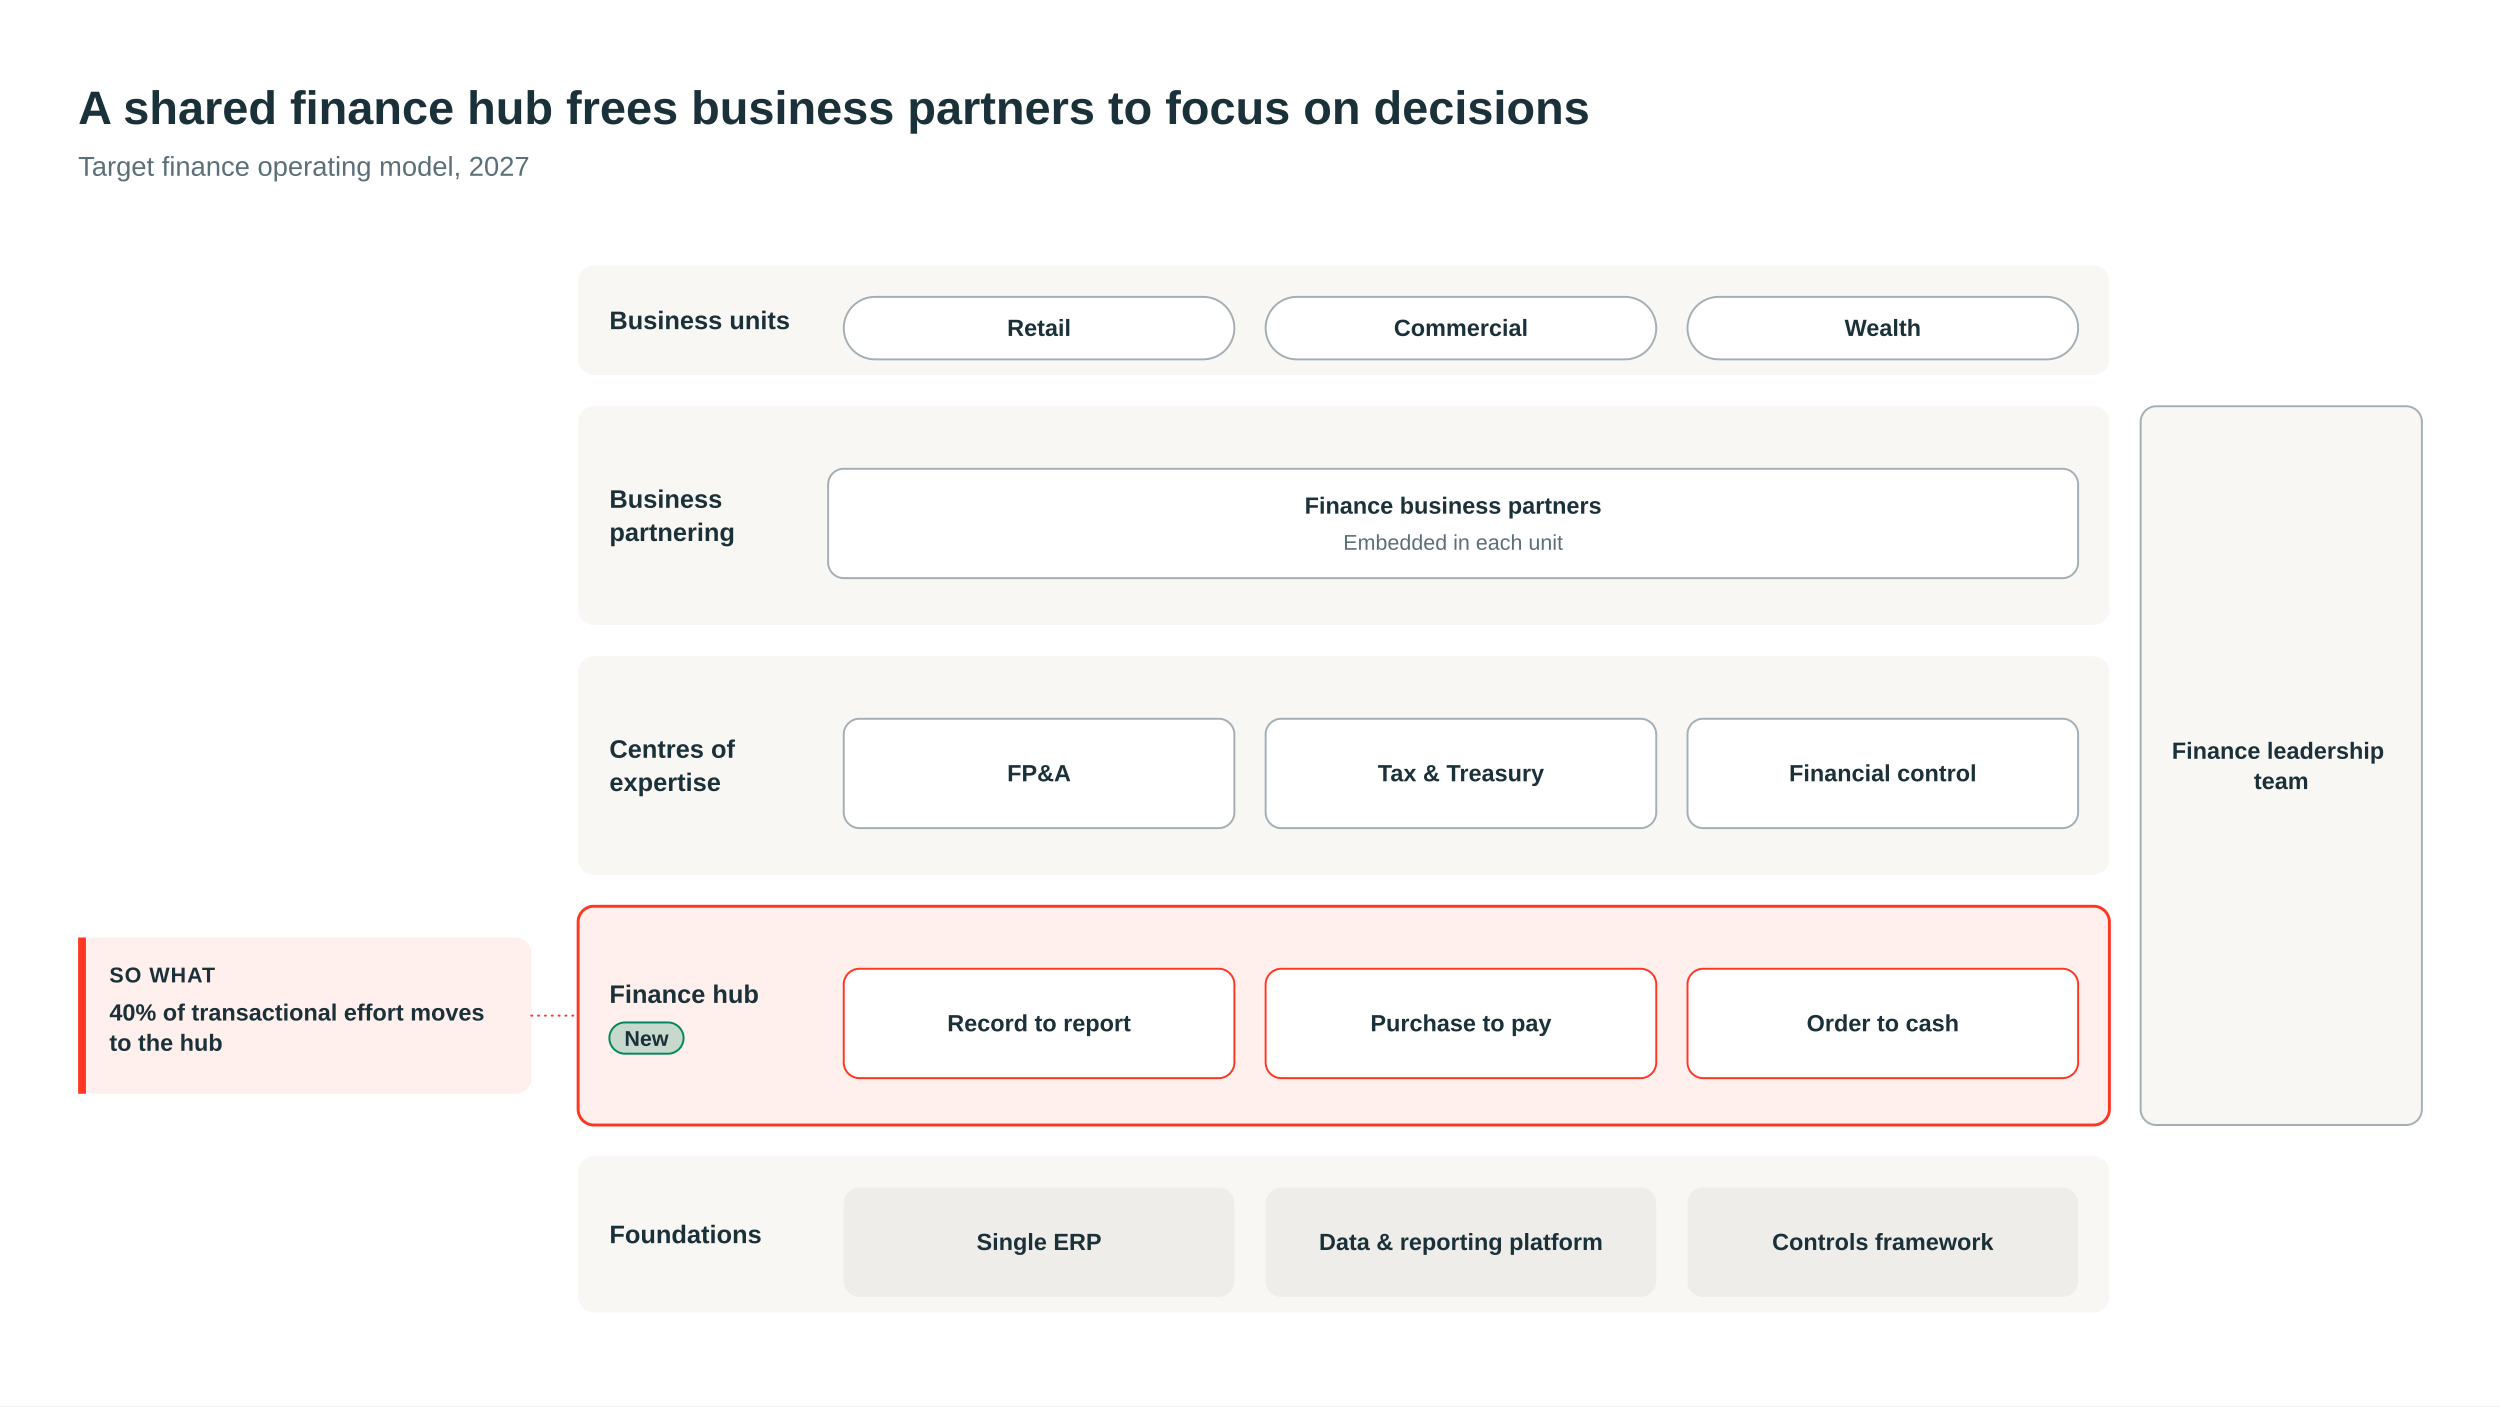
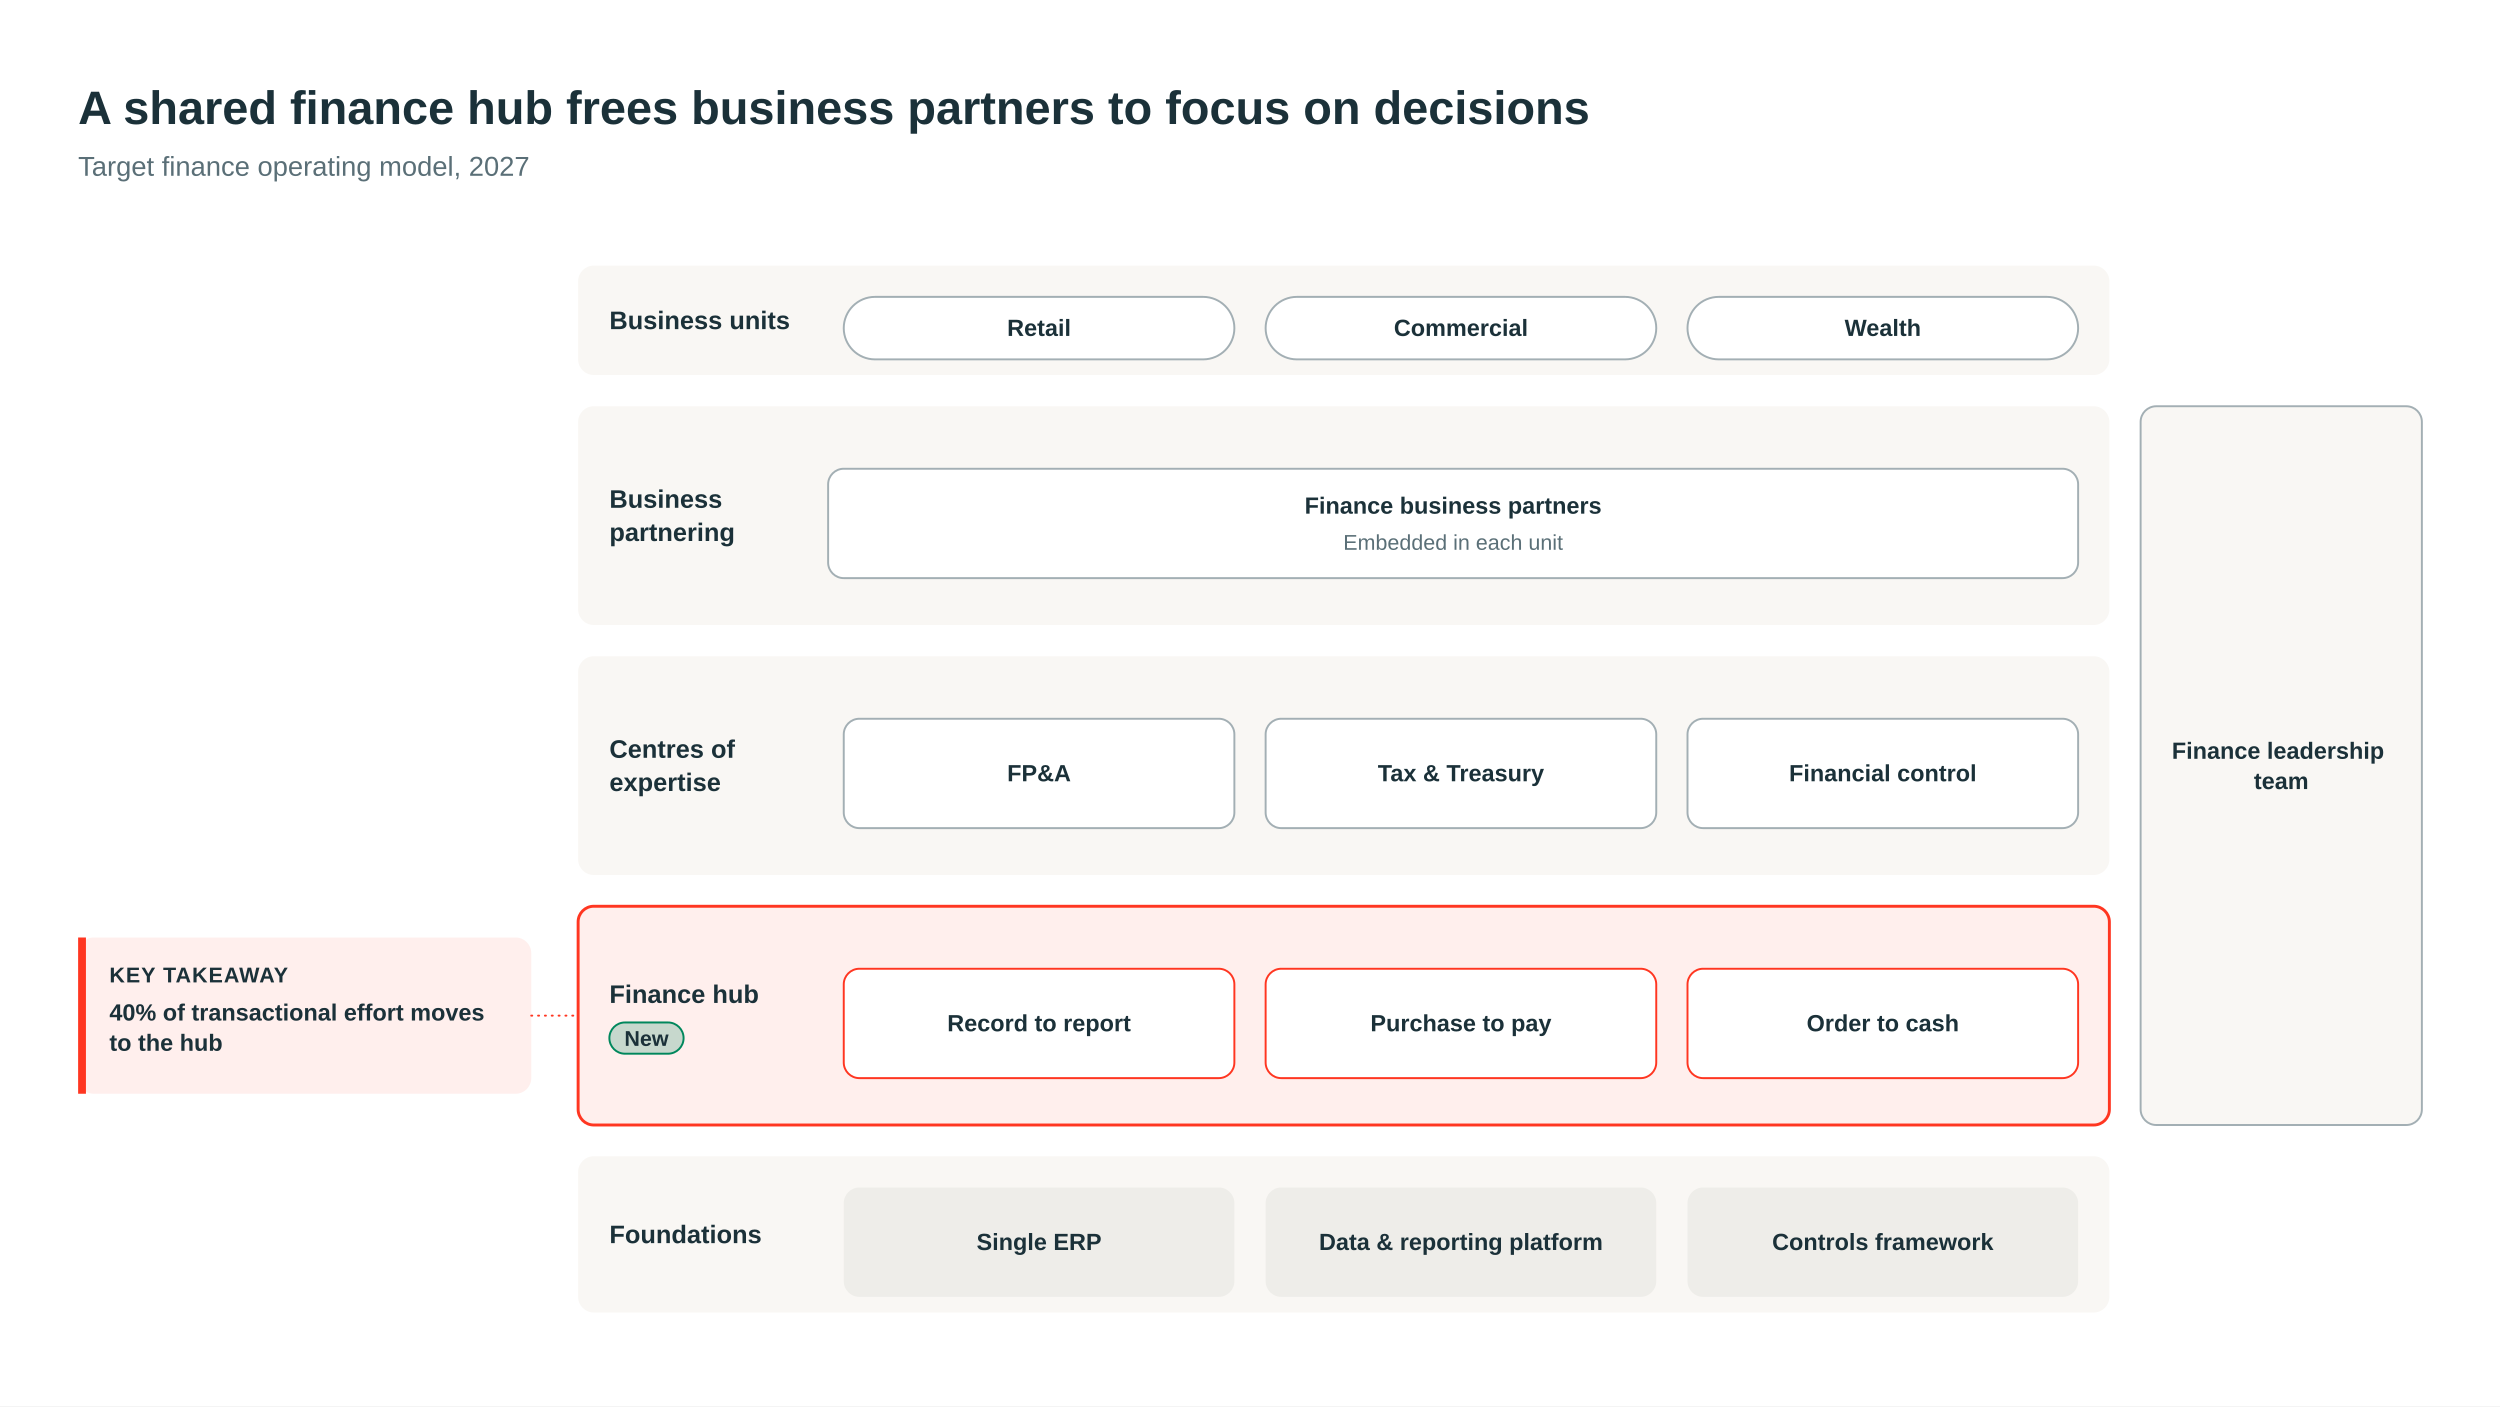
<svg xmlns="http://www.w3.org/2000/svg" width="1280" height="720" viewBox="0 0 1280 720" role="img" aria-labelledby="ds-svg-title ds-svg-desc" data-generator="diagram-studio 1.0.0" data-type="operating-model" data-theme="databricks" data-altitude="executive">
  <rect id="ds-background" data-role="background" width="1280" height="720" fill="#FFFFFF" />
  <text id="ds-title" data-role="title" font-family="'DM Sans', 'Helvetica Neue', Arial, sans-serif" font-size="24" font-weight="700" fill="#1B3139">
    <tspan x="40" y="63.5">A shared finance hub frees business partners to focus on decisions</tspan>
  </text>
  <text id="ds-subtitle" data-role="subtitle" font-family="'DM Sans', 'Helvetica Neue', Arial, sans-serif" font-size="14" font-weight="400" fill="#5A6F77">
    <tspan x="40" y="90">Target finance operating model, 2027</tspan>
  </text>
  <path id="customers" data-role="band" d="M304 136H1072A8 8 0 0 1 1080 144V184A8 8 0 0 1 1072 192H304A8 8 0 0 1 296 184V144A8 8 0 0 1 304 136Z" fill="#F9F7F4" />
  <text id="customers--label" data-role="header" font-family="'DM Sans', 'Helvetica Neue', Arial, sans-serif" font-size="13" font-weight="600" fill="#1B3139">
    <tspan x="312" y="168.5">Business units</tspan>
  </text>
  <path id="customers-1" data-role="node" d="M448 152H616A16 16 0 0 1 632 168V168A16 16 0 0 1 616 184H448A16 16 0 0 1 432 168V168A16 16 0 0 1 448 152Z" fill="#FFFFFF" stroke="#A3AFB4" stroke-width="1" stroke-linejoin="round" />
  <text id="customers-1--label" data-role="label" font-family="'DM Sans', 'Helvetica Neue', Arial, sans-serif" font-size="12" font-weight="600" fill="#1B3139" text-anchor="middle">
    <tspan x="532" y="172">Retail</tspan>
  </text>
  <path id="customers-2" data-role="node" d="M664 152H832A16 16 0 0 1 848 168V168A16 16 0 0 1 832 184H664A16 16 0 0 1 648 168V168A16 16 0 0 1 664 152Z" fill="#FFFFFF" stroke="#A3AFB4" stroke-width="1" stroke-linejoin="round" />
  <text id="customers-2--label" data-role="label" font-family="'DM Sans', 'Helvetica Neue', Arial, sans-serif" font-size="12" font-weight="600" fill="#1B3139" text-anchor="middle">
    <tspan x="748" y="172">Commercial</tspan>
  </text>
  <path id="customers-3" data-role="node" d="M880 152H1048A16 16 0 0 1 1064 168V168A16 16 0 0 1 1048 184H880A16 16 0 0 1 864 168V168A16 16 0 0 1 880 152Z" fill="#FFFFFF" stroke="#A3AFB4" stroke-width="1" stroke-linejoin="round" />
  <text id="customers-3--label" data-role="label" font-family="'DM Sans', 'Helvetica Neue', Arial, sans-serif" font-size="12" font-weight="600" fill="#1B3139" text-anchor="middle">
    <tspan x="964" y="172">Wealth</tspan>
  </text>
  <path id="partnering" data-role="band" data-node="partnering" d="M304 208H1072A8 8 0 0 1 1080 216V312A8 8 0 0 1 1072 320H304A8 8 0 0 1 296 312V216A8 8 0 0 1 304 208Z" fill="#F9F7F4" />
  <text id="partnering--label" data-role="header" font-family="'DM Sans', 'Helvetica Neue', Arial, sans-serif" font-size="13" font-weight="600" fill="#1B3139">
    <tspan x="312" y="260">Business</tspan>
    <tspan x="312" y="277">partnering</tspan>
  </text>
  <path id="bp" data-role="node" data-node="bp" d="M432 240H1056A8 8 0 0 1 1064 248V288A8 8 0 0 1 1056 296H432A8 8 0 0 1 424 288V248A8 8 0 0 1 432 240Z" fill="#FFFFFF" stroke="#A3AFB4" stroke-width="1" stroke-linejoin="round" />
  <text id="bp--label" data-role="label" font-family="'DM Sans', 'Helvetica Neue', Arial, sans-serif" font-size="12" font-weight="600" fill="#1B3139" text-anchor="middle">
    <tspan x="744" y="263">Finance business partners</tspan>
  </text>
  <text id="bp--description" data-role="label" font-family="'DM Sans', 'Helvetica Neue', Arial, sans-serif" font-size="11" font-weight="400" fill="#5A6F77" text-anchor="middle">
    <tspan x="744" y="281.5">Embedded in each unit</tspan>
  </text>
  <path id="expertise" data-role="band" data-node="expertise" d="M304 336H1072A8 8 0 0 1 1080 344V440A8 8 0 0 1 1072 448H304A8 8 0 0 1 296 440V344A8 8 0 0 1 304 336Z" fill="#F9F7F4" />
  <text id="expertise--label" data-role="header" font-family="'DM Sans', 'Helvetica Neue', Arial, sans-serif" font-size="13" font-weight="600" fill="#1B3139">
    <tspan x="312" y="388">Centres of</tspan>
    <tspan x="312" y="405">expertise</tspan>
  </text>
  <path id="fpa" data-role="node" data-node="fpa" d="M440 368H624A8 8 0 0 1 632 376V416A8 8 0 0 1 624 424H440A8 8 0 0 1 432 416V376A8 8 0 0 1 440 368Z" fill="#FFFFFF" stroke="#A3AFB4" stroke-width="1" stroke-linejoin="round" />
  <text id="fpa--label" data-role="label" font-family="'DM Sans', 'Helvetica Neue', Arial, sans-serif" font-size="12" font-weight="600" fill="#1B3139" text-anchor="middle">
    <tspan x="532" y="400">FP&amp;A</tspan>
  </text>
  <path id="tax" data-role="node" data-node="tax" d="M656 368H840A8 8 0 0 1 848 376V416A8 8 0 0 1 840 424H656A8 8 0 0 1 648 416V376A8 8 0 0 1 656 368Z" fill="#FFFFFF" stroke="#A3AFB4" stroke-width="1" stroke-linejoin="round" />
  <text id="tax--label" data-role="label" font-family="'DM Sans', 'Helvetica Neue', Arial, sans-serif" font-size="12" font-weight="600" fill="#1B3139" text-anchor="middle">
    <tspan x="748" y="400">Tax &amp; Treasury</tspan>
  </text>
  <path id="control" data-role="node" data-node="control" d="M872 368H1056A8 8 0 0 1 1064 376V416A8 8 0 0 1 1056 424H872A8 8 0 0 1 864 416V376A8 8 0 0 1 872 368Z" fill="#FFFFFF" stroke="#A3AFB4" stroke-width="1" stroke-linejoin="round" />
  <text id="control--label" data-role="label" font-family="'DM Sans', 'Helvetica Neue', Arial, sans-serif" font-size="12" font-weight="600" fill="#1B3139" text-anchor="middle">
    <tspan x="964" y="400">Financial control</tspan>
  </text>
  <path id="hub" data-role="band" data-node="hub" data-emphasis="accent" data-status="new" d="M304 464H1072A8 8 0 0 1 1080 472V568A8 8 0 0 1 1072 576H304A8 8 0 0 1 296 568V472A8 8 0 0 1 304 464Z" fill="#FFEFED" stroke="#FF3621" stroke-width="1.5" stroke-linejoin="round" />
  <text id="hub--label" data-role="header" font-family="'DM Sans', 'Helvetica Neue', Arial, sans-serif" font-size="13" font-weight="600" fill="#1B3139">
    <tspan x="312" y="513.5">Finance hub</tspan>
  </text>
  <path id="hub--badge" data-role="badge" d="M320 523.5H342A8 8 0 0 1 350 531.5V531.5A8 8 0 0 1 342 539.5H320A8 8 0 0 1 312 531.5V531.5A8 8 0 0 1 320 523.5Z" fill="#C7D8CD" stroke="#00875C" stroke-width="1" stroke-linejoin="round" />
  <text id="hub--badge-text" data-role="label" font-family="'DM Sans', 'Helvetica Neue', Arial, sans-serif" font-size="11" font-weight="600" fill="#1B3139" text-anchor="middle">
    <tspan x="331" y="535.5">New</tspan>
  </text>
  <path id="r2r" data-role="node" data-node="r2r" d="M440 496H624A8 8 0 0 1 632 504V544A8 8 0 0 1 624 552H440A8 8 0 0 1 432 544V504A8 8 0 0 1 440 496Z" fill="#FFFFFF" stroke="#FF3621" stroke-width="1" stroke-linejoin="round" />
  <text id="r2r--label" data-role="label" font-family="'DM Sans', 'Helvetica Neue', Arial, sans-serif" font-size="12" font-weight="600" fill="#1B3139" text-anchor="middle">
    <tspan x="532" y="528">Record to report</tspan>
  </text>
  <path id="p2p" data-role="node" data-node="p2p" d="M656 496H840A8 8 0 0 1 848 504V544A8 8 0 0 1 840 552H656A8 8 0 0 1 648 544V504A8 8 0 0 1 656 496Z" fill="#FFFFFF" stroke="#FF3621" stroke-width="1" stroke-linejoin="round" />
  <text id="p2p--label" data-role="label" font-family="'DM Sans', 'Helvetica Neue', Arial, sans-serif" font-size="12" font-weight="600" fill="#1B3139" text-anchor="middle">
    <tspan x="748" y="528">Purchase to pay</tspan>
  </text>
  <path id="o2c" data-role="node" data-node="o2c" d="M872 496H1056A8 8 0 0 1 1064 504V544A8 8 0 0 1 1056 552H872A8 8 0 0 1 864 544V504A8 8 0 0 1 872 496Z" fill="#FFFFFF" stroke="#FF3621" stroke-width="1" stroke-linejoin="round" />
  <text id="o2c--label" data-role="label" font-family="'DM Sans', 'Helvetica Neue', Arial, sans-serif" font-size="12" font-weight="600" fill="#1B3139" text-anchor="middle">
    <tspan x="964" y="528">Order to cash</tspan>
  </text>
  <path id="foundations" data-role="band" d="M304 592H1072A8 8 0 0 1 1080 600V664A8 8 0 0 1 1072 672H304A8 8 0 0 1 296 664V600A8 8 0 0 1 304 592Z" fill="#F9F7F4" />
  <text id="foundations--label" data-role="header" font-family="'DM Sans', 'Helvetica Neue', Arial, sans-serif" font-size="13" font-weight="600" fill="#1B3139">
    <tspan x="312" y="636.5">Foundations</tspan>
  </text>
  <path id="foundations-1" data-role="node" d="M440 608H624A8 8 0 0 1 632 616V656A8 8 0 0 1 624 664H440A8 8 0 0 1 432 656V616A8 8 0 0 1 440 608Z" fill="#EEEDE9" />
  <text id="foundations-1--label" data-role="label" font-family="'DM Sans', 'Helvetica Neue', Arial, sans-serif" font-size="12" font-weight="600" fill="#1B3139" text-anchor="middle">
    <tspan x="532" y="640">Single ERP</tspan>
  </text>
  <path id="foundations-2" data-role="node" d="M656 608H840A8 8 0 0 1 848 616V656A8 8 0 0 1 840 664H656A8 8 0 0 1 648 656V616A8 8 0 0 1 656 608Z" fill="#EEEDE9" />
  <text id="foundations-2--label" data-role="label" font-family="'DM Sans', 'Helvetica Neue', Arial, sans-serif" font-size="12" font-weight="600" fill="#1B3139" text-anchor="middle">
    <tspan x="748" y="640">Data &amp; reporting platform</tspan>
  </text>
  <path id="foundations-3" data-role="node" d="M872 608H1056A8 8 0 0 1 1064 616V656A8 8 0 0 1 1056 664H872A8 8 0 0 1 864 656V616A8 8 0 0 1 872 608Z" fill="#EEEDE9" />
  <text id="foundations-3--label" data-role="label" font-family="'DM Sans', 'Helvetica Neue', Arial, sans-serif" font-size="12" font-weight="600" fill="#1B3139" text-anchor="middle">
    <tspan x="964" y="640">Controls framework</tspan>
  </text>
  <path id="governance" data-role="group" d="M1104 208H1232A8 8 0 0 1 1240 216V568A8 8 0 0 1 1232 576H1104A8 8 0 0 1 1096 568V216A8 8 0 0 1 1104 208Z" fill="#F9F7F4" stroke="#A3AFB4" stroke-width="1" stroke-linejoin="round" />
  <text id="governance--label" data-role="label" font-family="'DM Sans', 'Helvetica Neue', Arial, sans-serif" font-size="12" font-weight="600" fill="#1B3139" text-anchor="middle">
    <tspan x="1168" y="388.5">Finance leadership</tspan>
    <tspan x="1168" y="404">team</tspan>
  </text>
  <path id="ds-callout" data-role="callout" d="M48 480H264A8 8 0 0 1 272 488V552A8 8 0 0 1 264 560H48A8 8 0 0 1 40 552V488A8 8 0 0 1 48 480Z" fill="#FFEFED" />
  <path id="ds-callout-bar" data-role="decoration" d="M40 480H44V560H40Z" fill="#FF3621" />
  <text id="ds-callout-heading" data-role="label" font-family="'DM Sans', 'Helvetica Neue', Arial, sans-serif" font-size="11" font-weight="600" fill="#1B3139" letter-spacing="0.5">
-     <tspan x="56" y="503">SO WHAT</tspan>
+     <tspan x="56" y="503">KEY TAKEAWAY</tspan>
  </text>
  <text id="ds-callout-text" data-role="label" font-family="'DM Sans', 'Helvetica Neue', Arial, sans-serif" font-size="12" font-weight="600" fill="#1B3139">
    <tspan x="56" y="522.5">40% of transactional effort moves</tspan>
    <tspan x="56" y="538">to the hub</tspan>
  </text>
  <path id="ds-callout-pointer" data-role="decoration" d="M272 520L296 520" fill="none" stroke="#FF3621" stroke-width="1" stroke-dasharray="0.5 3" stroke-linecap="round" stroke-linejoin="round" />
</svg>
